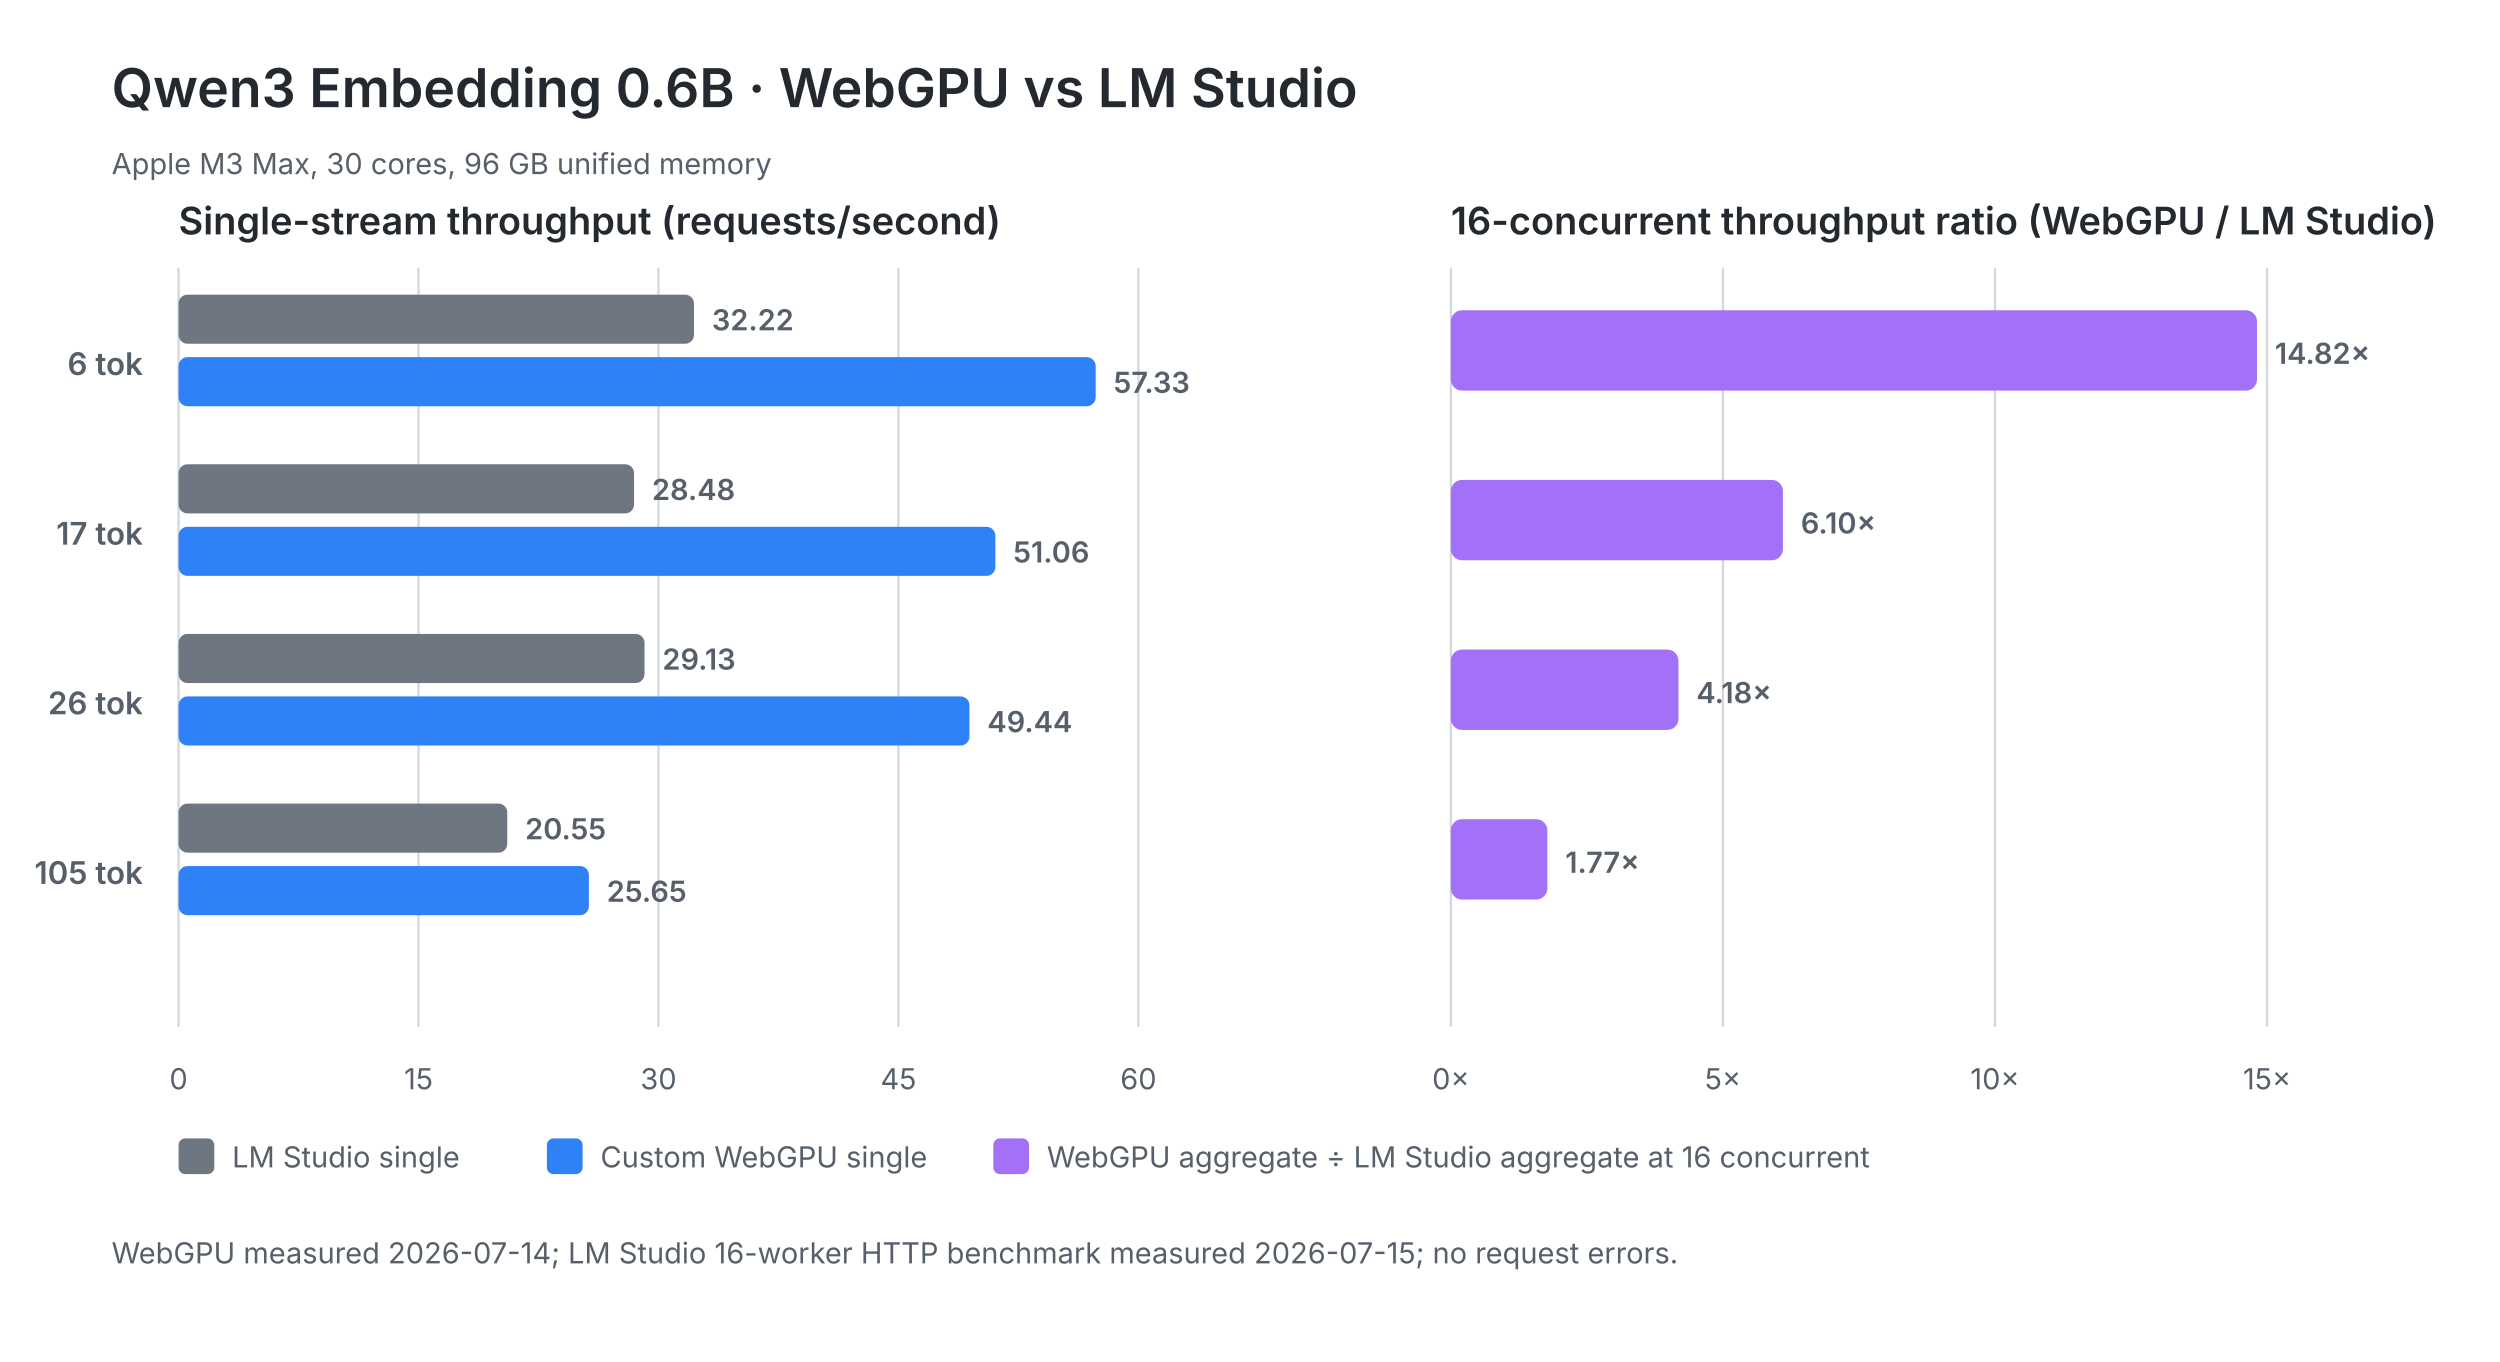
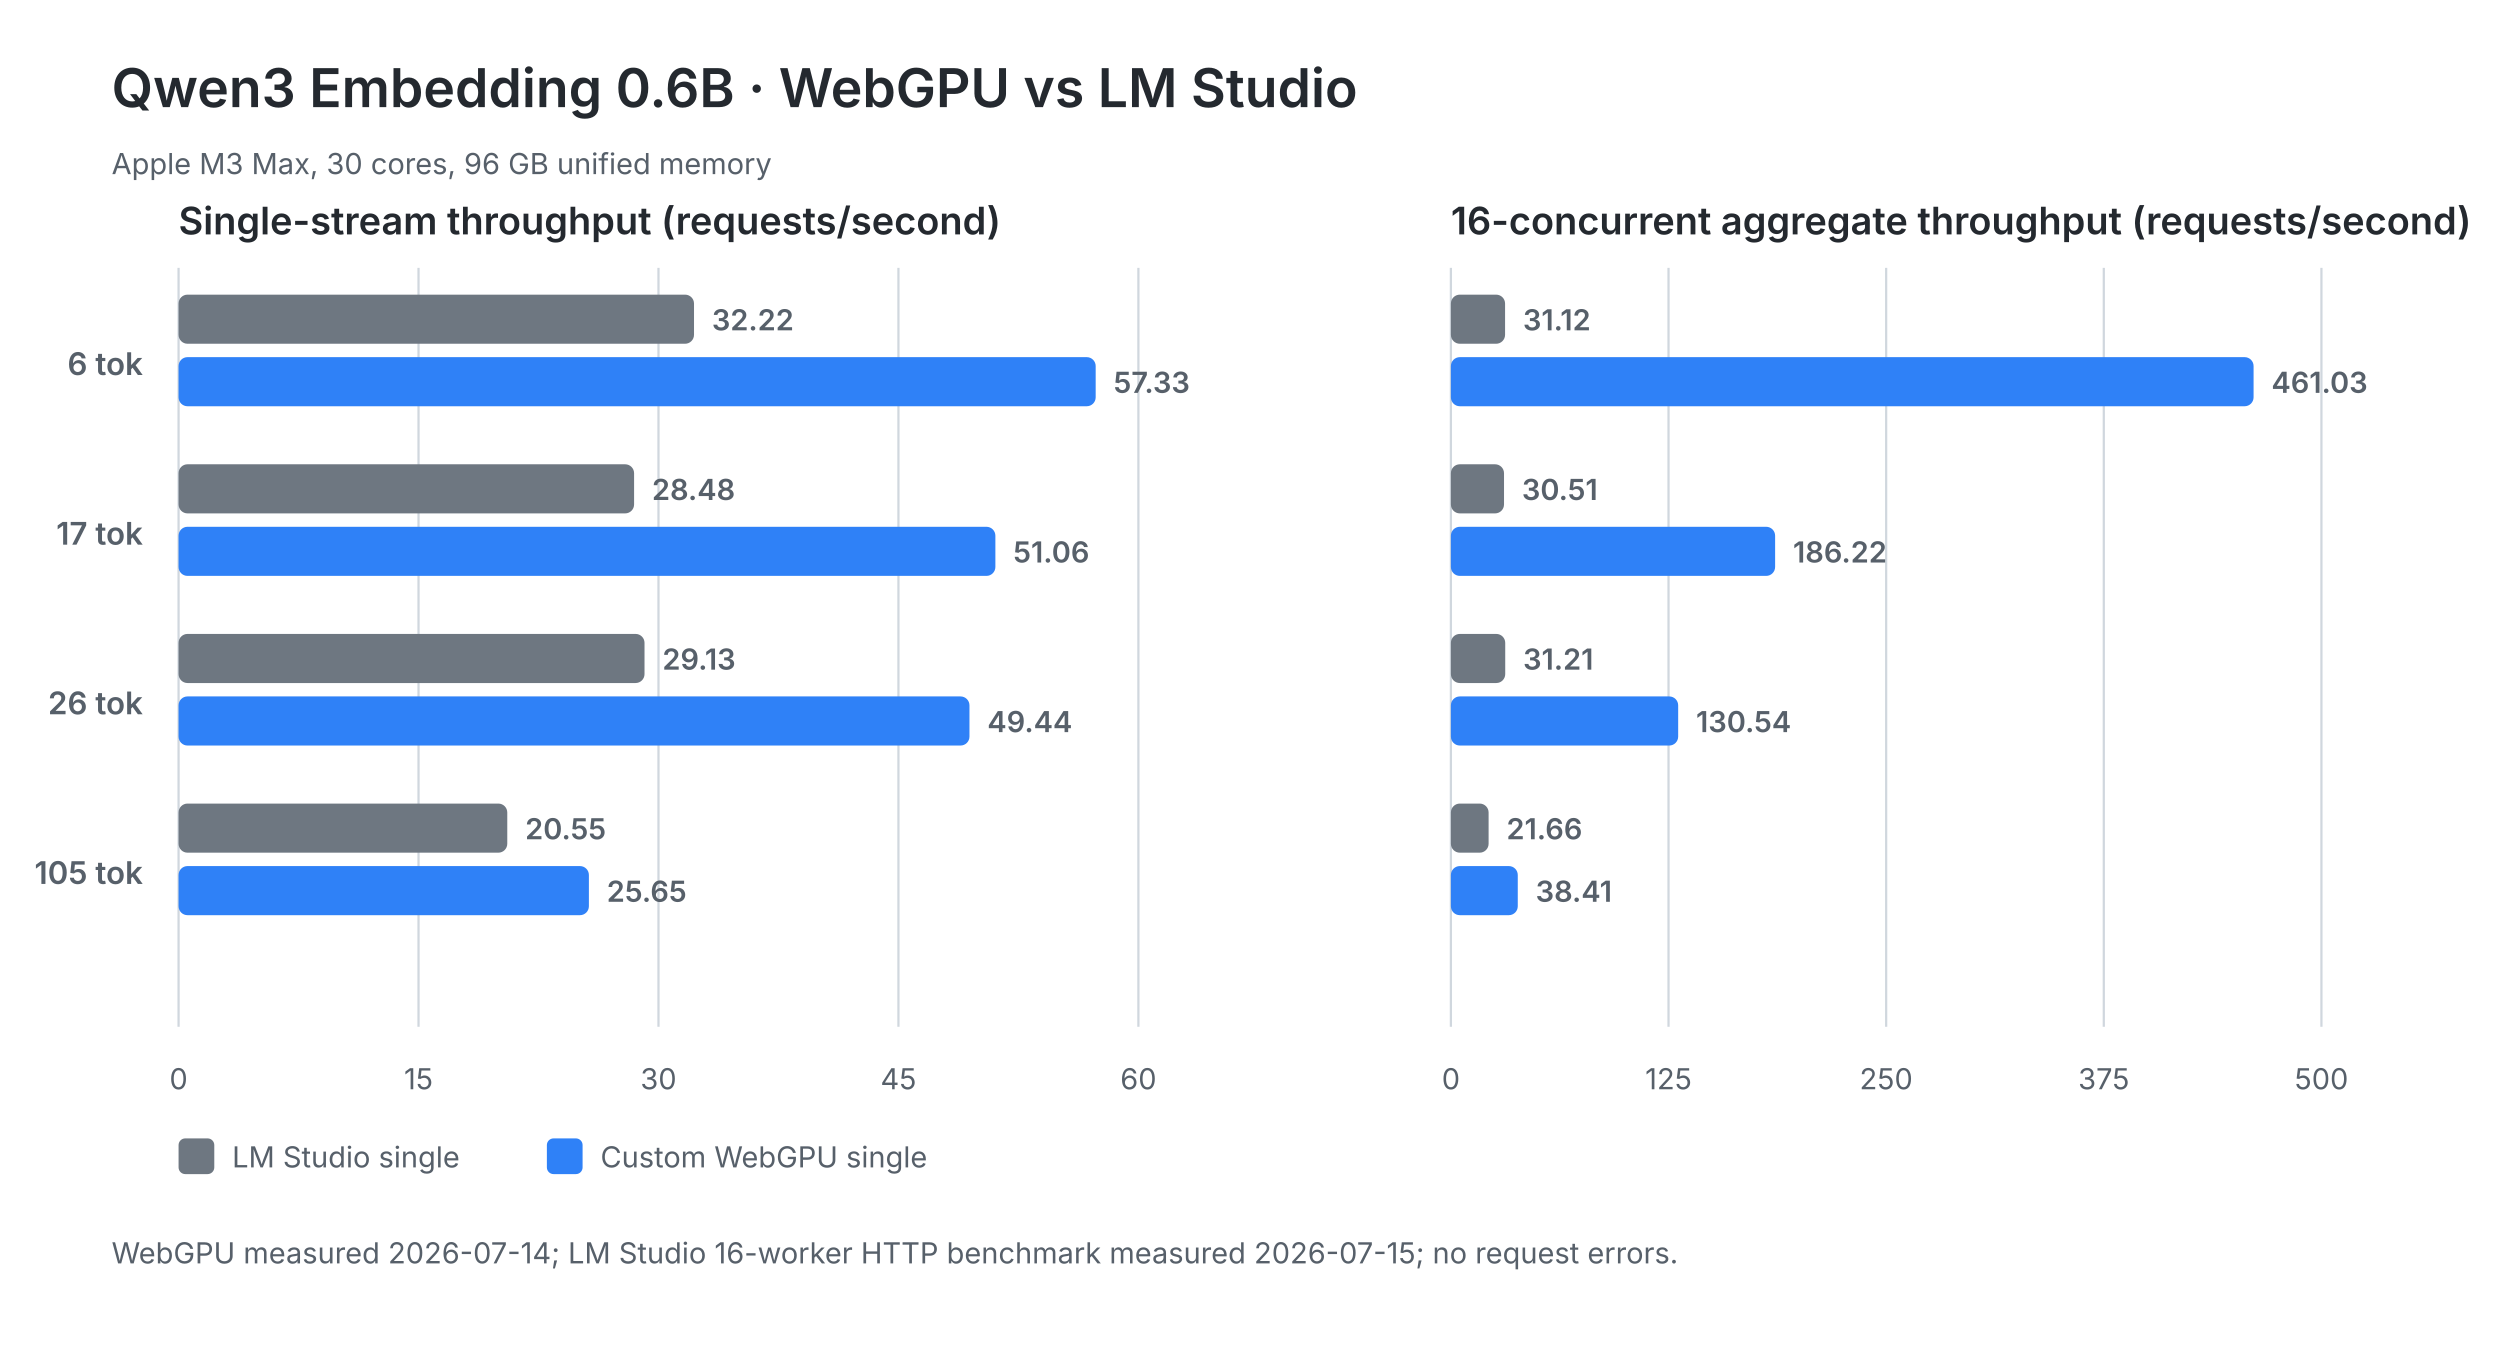
<svg xmlns="http://www.w3.org/2000/svg" width="1120" height="610" viewBox="0 0 1120 610" role="img" aria-labelledby="title desc">
  <style>
    .heading { font: 600 24px -apple-system, BlinkMacSystemFont, "Segoe UI", sans-serif; fill: #24292f; }
    .subheading { font: 600 17px -apple-system, BlinkMacSystemFont, "Segoe UI", sans-serif; fill: #24292f; }
    .label, .row-label, .value, .tick, .caption { font-family: -apple-system, BlinkMacSystemFont, "Segoe UI", sans-serif; fill: #57606a; }
    .row-label { font-size: 14px; font-weight: 600; }
    .value { font-size: 13px; font-weight: 600; }
    .tick, .caption { font-size: 13px; }
    .grid { stroke: #d0d7de; stroke-width: 1; }
    .lm { fill: #6e7781; }
    .gpu { fill: #2f81f7; }
-     .ratio { fill: #a371f7; }
    @media (prefers-color-scheme: dark) {
      .heading, .subheading { fill: #f0f6fc; }
      .label, .row-label, .value, .tick, .caption { fill: #b1bac4; }
      .grid { stroke: #30363d; }
      .lm { fill: #8b949e; }
      .gpu { fill: #58a6ff; }
-       .ratio { fill: #bc8cff; }
    }
  </style>
  <text x="50" y="48" class="heading" text-anchor="start">Qwen3 Embedding 0.6B · WebGPU vs LM Studio</text>
  <text x="50" y="78" class="caption" text-anchor="start">Apple M3 Max, 30 cores, 96 GB unified memory</text>
  <text x="80" y="105" class="subheading" text-anchor="start">Single-stream throughput (requests/second)</text>
-   <text x="650" y="105" class="subheading" text-anchor="start">16-concurrent throughput ratio (WebGPU / LM Studio)</text>
+   <text x="650" y="105" class="subheading" text-anchor="start">16-concurrent aggregate throughput (requests/second)</text>
  <line x1="80" y1="120" x2="80" y2="460" class="grid" />
  <text x="80" y="488" class="tick" text-anchor="middle">0</text>
  <line x1="187.5" y1="120" x2="187.5" y2="460" class="grid" />
  <text x="187.5" y="488" class="tick" text-anchor="middle">15</text>
  <line x1="295" y1="120" x2="295" y2="460" class="grid" />
  <text x="295" y="488" class="tick" text-anchor="middle">30</text>
  <line x1="402.5" y1="120" x2="402.5" y2="460" class="grid" />
  <text x="402.5" y="488" class="tick" text-anchor="middle">45</text>
  <line x1="510" y1="120" x2="510" y2="460" class="grid" />
  <text x="510" y="488" class="tick" text-anchor="middle">60</text>
  <line x1="650" y1="120" x2="650" y2="460" class="grid" />
-   <text x="650" y="488" class="tick" text-anchor="middle">0×</text>
-   <line x1="771.875" y1="120" x2="771.875" y2="460" class="grid" />
-   <text x="771.875" y="488" class="tick" text-anchor="middle">5×</text>
-   <line x1="893.75" y1="120" x2="893.75" y2="460" class="grid" />
-   <text x="893.75" y="488" class="tick" text-anchor="middle">10×</text>
-   <line x1="1015.625" y1="120" x2="1015.625" y2="460" class="grid" />
-   <text x="1015.625" y="488" class="tick" text-anchor="middle">15×</text>
+   <text x="650" y="488" class="tick" text-anchor="middle">0</text>
+   <line x1="747.5" y1="120" x2="747.5" y2="460" class="grid" />
+   <text x="747.5" y="488" class="tick" text-anchor="middle">125</text>
+   <line x1="845" y1="120" x2="845" y2="460" class="grid" />
+   <text x="845" y="488" class="tick" text-anchor="middle">250</text>
+   <line x1="942.5" y1="120" x2="942.5" y2="460" class="grid" />
+   <text x="942.5" y="488" class="tick" text-anchor="middle">375</text>
+   <line x1="1040" y1="120" x2="1040" y2="460" class="grid" />
+   <text x="1040" y="488" class="tick" text-anchor="middle">500</text>
  <text x="64" y="168" class="row-label" text-anchor="end">6 tok</text>
  <rect x="80" y="132" width="230.919" height="22" rx="4" class="lm" />
  <rect x="80" y="160" width="410.865" height="22" rx="4" class="gpu" />
  <text x="318.919" y="148" class="value" text-anchor="start">32.22</text>
  <text x="498.865" y="176" class="value" text-anchor="start">57.33</text>
-   <rect x="650" y="139" width="361.134" height="36" rx="5" class="ratio" />
-   <text x="1019.134" y="163" class="value" text-anchor="start">14.82×</text>
+   <rect x="650" y="132" width="24.272" height="22" rx="4" class="lm" />
+   <rect x="650" y="160" width="359.603" height="22" rx="4" class="gpu" />
+   <text x="682.272" y="148" class="value" text-anchor="start">31.12</text>
+   <text x="1017.603" y="176" class="value" text-anchor="start">461.03</text>
  <text x="64" y="244" class="row-label" text-anchor="end">17 tok</text>
  <rect x="80" y="208" width="204.073" height="22" rx="4" class="lm" />
  <rect x="80" y="236" width="365.93" height="22" rx="4" class="gpu" />
  <text x="292.073" y="224" class="value" text-anchor="start">28.48</text>
  <text x="453.93" y="252" class="value" text-anchor="start">51.06</text>
-   <rect x="650" y="215" width="148.752" height="36" rx="5" class="ratio" />
-   <text x="806.752" y="239" class="value" text-anchor="start">6.10×</text>
+   <rect x="650" y="208" width="23.801" height="22" rx="4" class="lm" />
+   <rect x="650" y="236" width="145.252" height="22" rx="4" class="gpu" />
+   <text x="681.801" y="224" class="value" text-anchor="start">30.51</text>
+   <text x="803.252" y="252" class="value" text-anchor="start">186.22</text>
  <text x="64" y="320" class="row-label" text-anchor="end">26 tok</text>
  <rect x="80" y="284" width="208.744" height="22" rx="4" class="lm" />
  <rect x="80" y="312" width="354.32" height="22" rx="4" class="gpu" />
  <text x="296.744" y="300" class="value" text-anchor="start">29.13</text>
  <text x="442.32" y="328" class="value" text-anchor="start">49.44</text>
-   <rect x="650" y="291" width="101.962" height="36" rx="5" class="ratio" />
-   <text x="759.962" y="315" class="value" text-anchor="start">4.18×</text>
+   <rect x="650" y="284" width="24.341" height="22" rx="4" class="lm" />
+   <rect x="650" y="312" width="101.821" height="22" rx="4" class="gpu" />
+   <text x="682.341" y="300" class="value" text-anchor="start">31.21</text>
+   <text x="759.821" y="328" class="value" text-anchor="start">130.54</text>
  <text x="64" y="396" class="row-label" text-anchor="end">105 tok</text>
  <rect x="80" y="360" width="147.259" height="22" rx="4" class="lm" />
  <rect x="80" y="388" width="183.825" height="22" rx="4" class="gpu" />
  <text x="235.259" y="376" class="value" text-anchor="start">20.55</text>
  <text x="271.825" y="404" class="value" text-anchor="start">25.65</text>
-   <rect x="650" y="367" width="43.223" height="36" rx="5" class="ratio" />
-   <text x="701.223" y="391" class="value" text-anchor="start">1.77×</text>
+   <rect x="650" y="360" width="16.895" height="22" rx="4" class="lm" />
+   <rect x="650" y="388" width="29.96" height="22" rx="4" class="gpu" />
+   <text x="674.895" y="376" class="value" text-anchor="start">21.66</text>
+   <text x="687.96" y="404" class="value" text-anchor="start">38.41</text>
  <rect x="80" y="510" width="16" height="16" rx="3" class="lm" />
  <text x="104" y="523" class="caption" text-anchor="start">LM Studio single</text>
  <rect x="245" y="510" width="16" height="16" rx="3" class="gpu" />
  <text x="269" y="523" class="caption" text-anchor="start">Custom WebGPU single</text>
-   <rect x="445" y="510" width="16" height="16" rx="3" class="ratio" />
-   <text x="469" y="523" class="caption" text-anchor="start">WebGPU aggregate ÷ LM Studio aggregate at 16 concurrent</text>
  <text x="50" y="566" class="caption" text-anchor="start">WebGPU measured 2026-07-14; LM Studio 16-worker HTTP benchmark measured 2026-07-15; no request errors.</text>
</svg>
